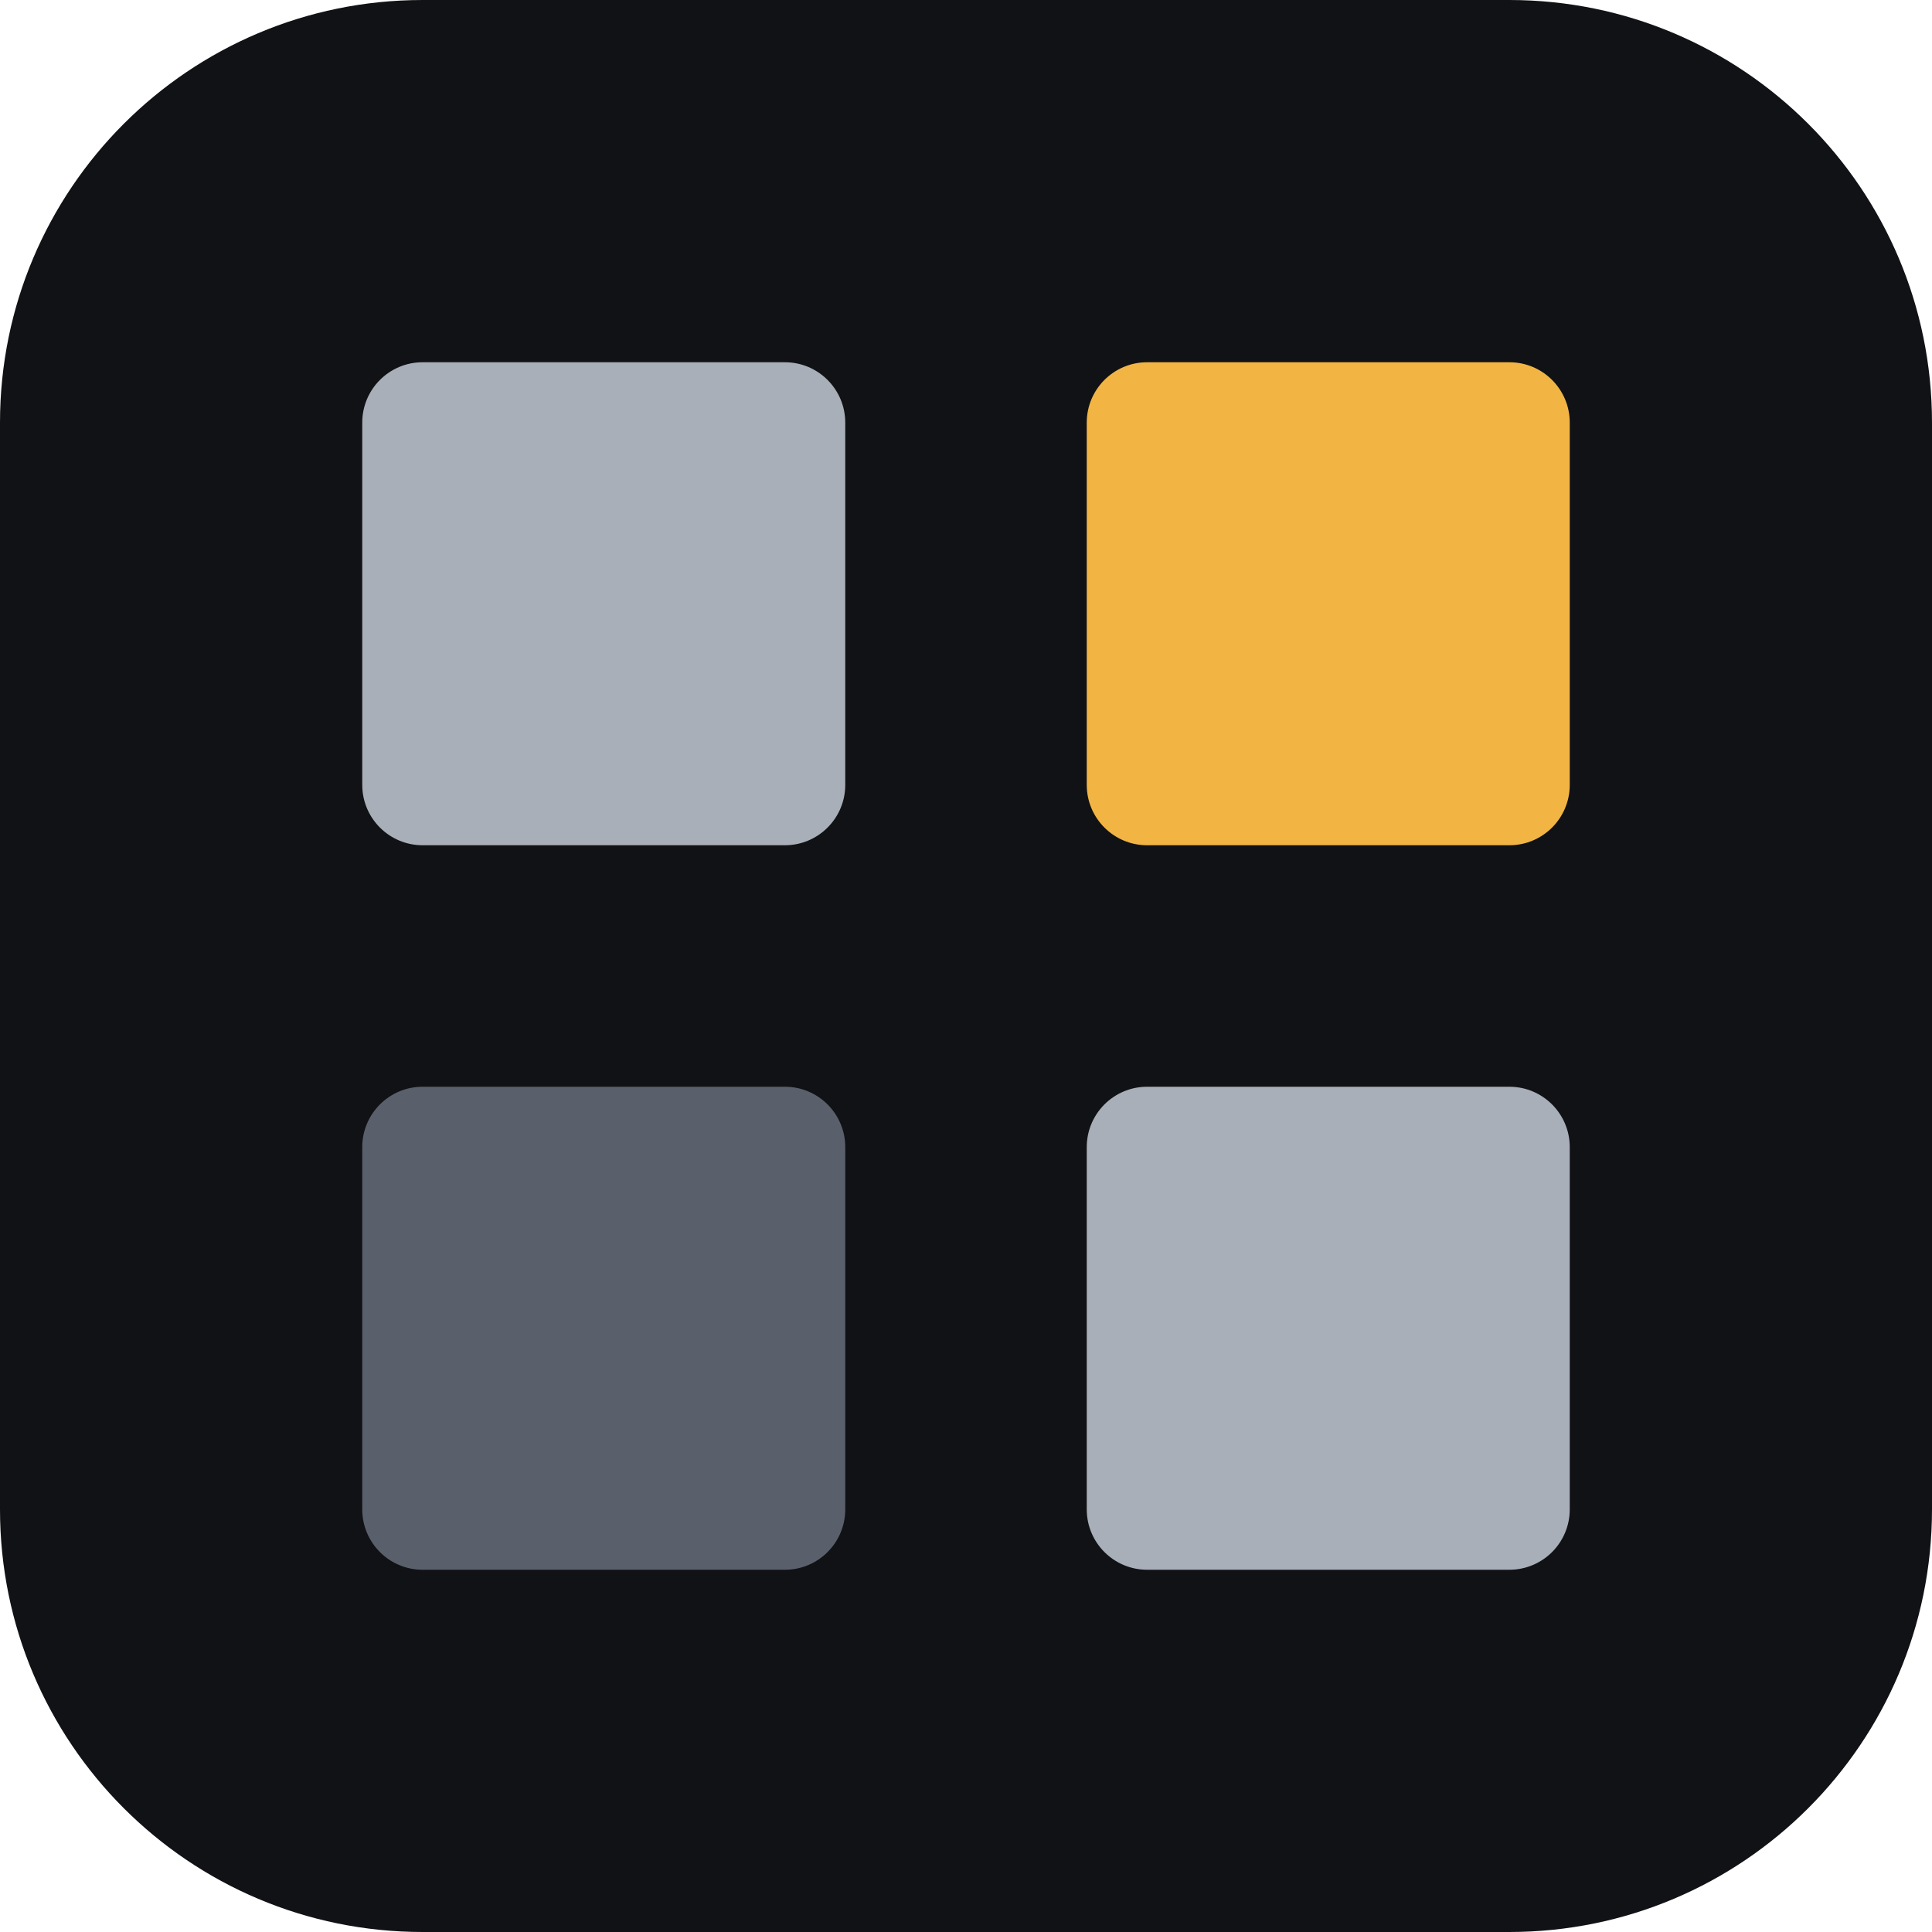
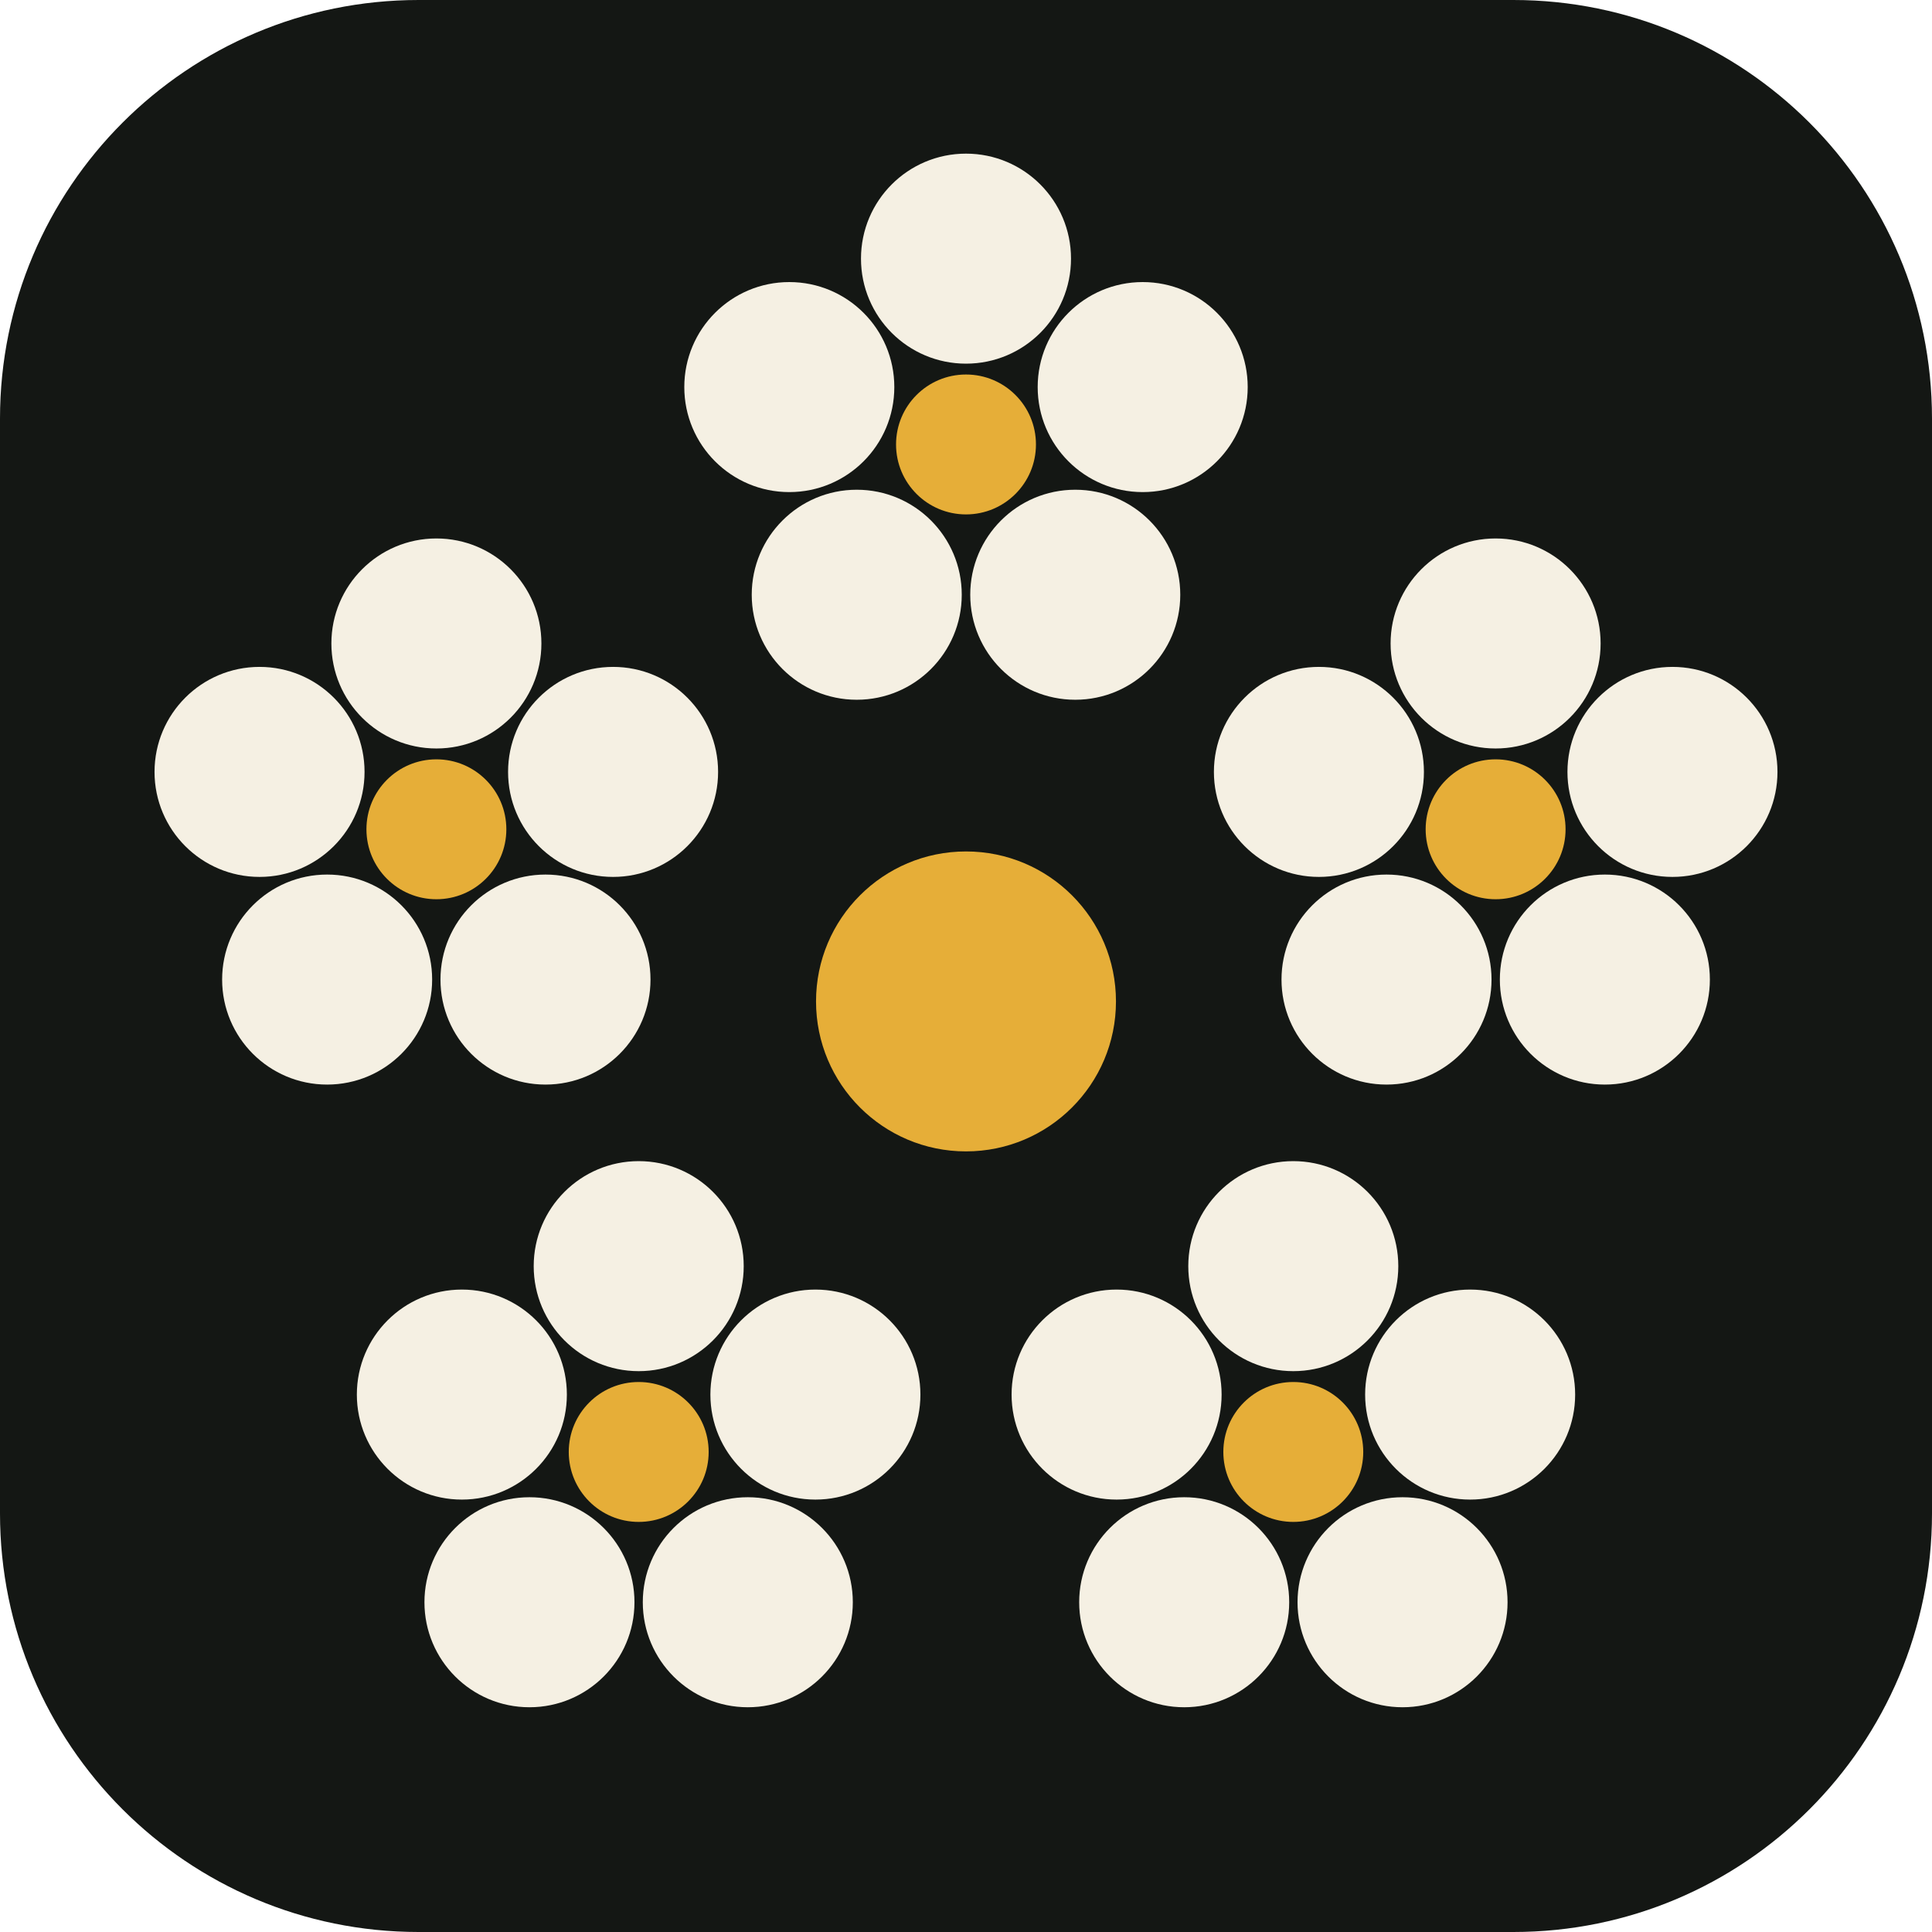
- <svg xmlns="http://www.w3.org/2000/svg" viewBox="0 0 32 32">
-   <rect width="32" height="32" rx="7" fill="#111215" />
-   <rect x="6" y="6" width="8" height="8" rx="1" fill="#A9AFB8" />
-   <rect x="18" y="6" width="8" height="8" rx="1" fill="#F2B544" />
-   <rect x="6" y="18" width="8" height="8" rx="1" fill="#5A606B" />
-   <rect x="18" y="18" width="8" height="8" rx="1" fill="#A9AFB8" />
+ <svg xmlns="http://www.w3.org/2000/svg" viewBox="0 0 120 120">
+   <rect width="120" height="120" rx="26" fill="#141714" />
+   <g transform="translate(60 62.2) scale(0.9764)">
+     <g fill="#F5F0E3">
+       <circle cx="0" cy="-47.25" r="6.68" />
+       <circle cx="11.24" cy="-39.08" r="6.68" />
+       <circle cx="6.95" cy="-25.87" r="6.68" />
+       <circle cx="-6.95" cy="-25.87" r="6.68" />
+       <circle cx="-11.24" cy="-39.08" r="6.68" />
+       <circle cx="44.94" cy="-14.6" r="6.68" />
+       <circle cx="40.64" cy="-1.39" r="6.68" />
+       <circle cx="26.75" cy="-1.39" r="6.68" />
+       <circle cx="22.45" cy="-14.6" r="6.68" />
+       <circle cx="33.69" cy="-22.77" r="6.68" />
+       <circle cx="27.77" cy="38.22" r="6.68" />
+       <circle cx="13.88" cy="38.22" r="6.68" />
+       <circle cx="9.58" cy="25.01" r="6.68" />
+       <circle cx="20.82" cy="16.84" r="6.68" />
+       <circle cx="32.07" cy="25.01" r="6.68" />
+       <circle cx="-27.77" cy="38.22" r="6.68" />
+       <circle cx="-32.07" cy="25.01" r="6.68" />
+       <circle cx="-20.82" cy="16.84" r="6.68" />
+       <circle cx="-9.58" cy="25.01" r="6.68" />
+       <circle cx="-13.88" cy="38.22" r="6.68" />
+       <circle cx="-44.94" cy="-14.6" r="6.68" />
+       <circle cx="-33.69" cy="-22.77" r="6.68" />
+       <circle cx="-22.45" cy="-14.6" r="6.68" />
+       <circle cx="-26.75" cy="-1.39" r="6.68" />
+       <circle cx="-40.64" cy="-1.39" r="6.68" />
+     </g>
+     <g fill="#E6AE38">
+       <circle cx="0" cy="0" r="9.54" />
+       <circle cx="0" cy="-35.43" r="4.45" />
+       <circle cx="33.69" cy="-10.95" r="4.45" />
+       <circle cx="20.82" cy="28.66" r="4.45" />
+       <circle cx="-20.82" cy="28.66" r="4.45" />
+       <circle cx="-33.69" cy="-10.95" r="4.45" />
+     </g>
+   </g>
</svg>
